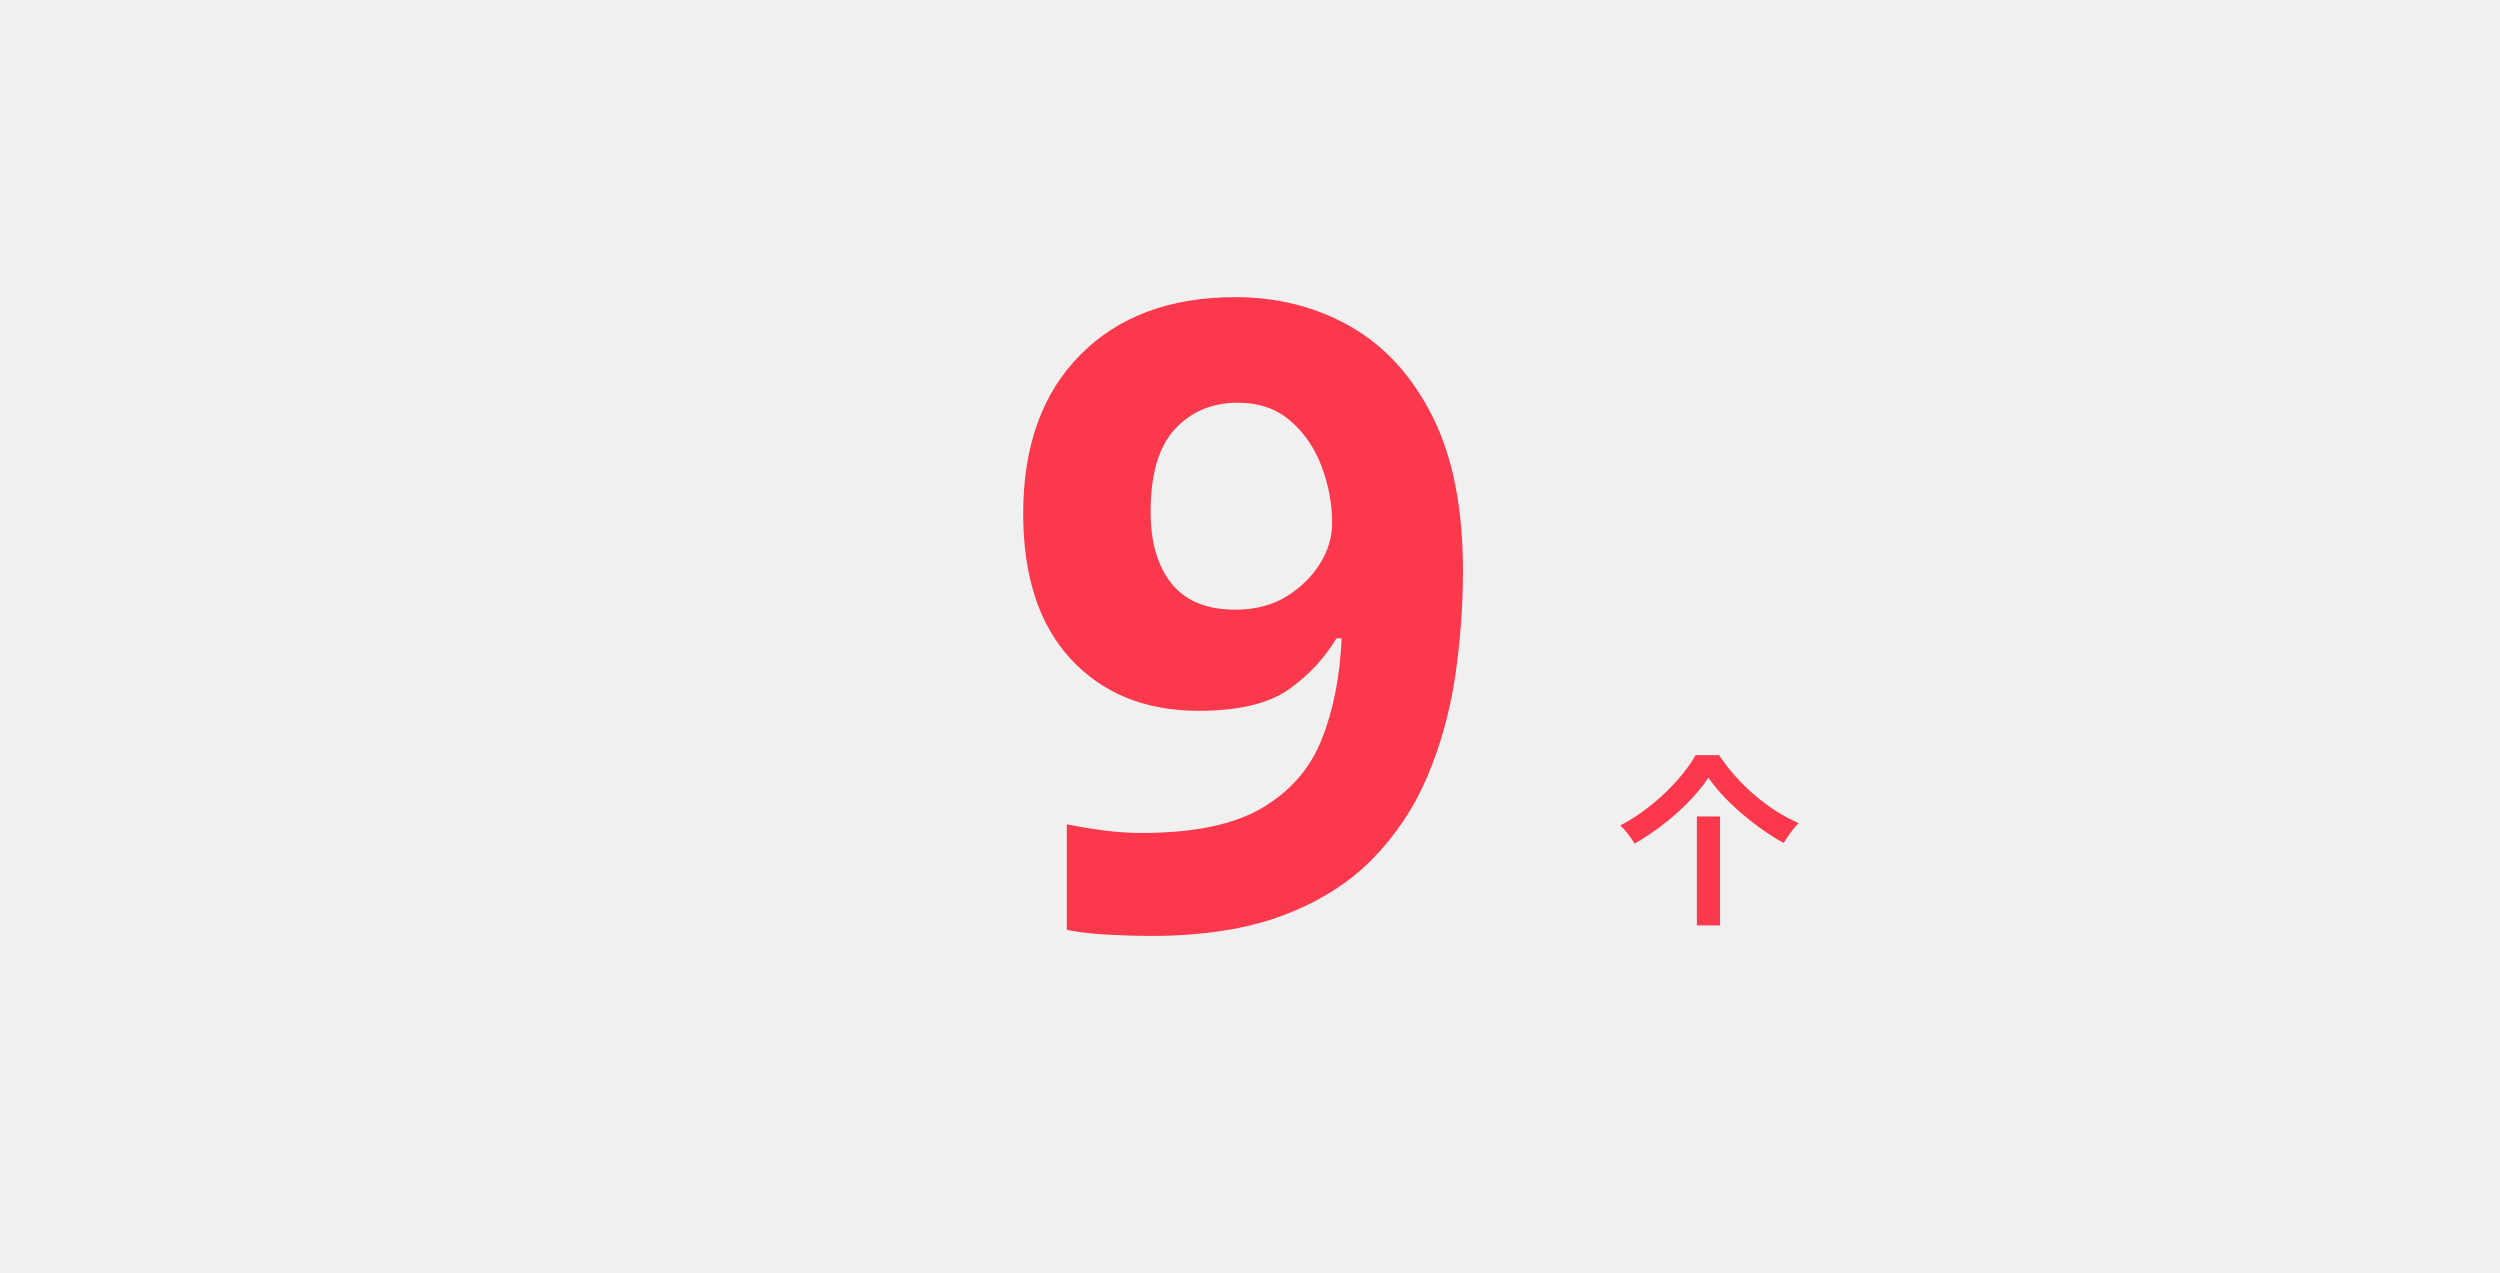
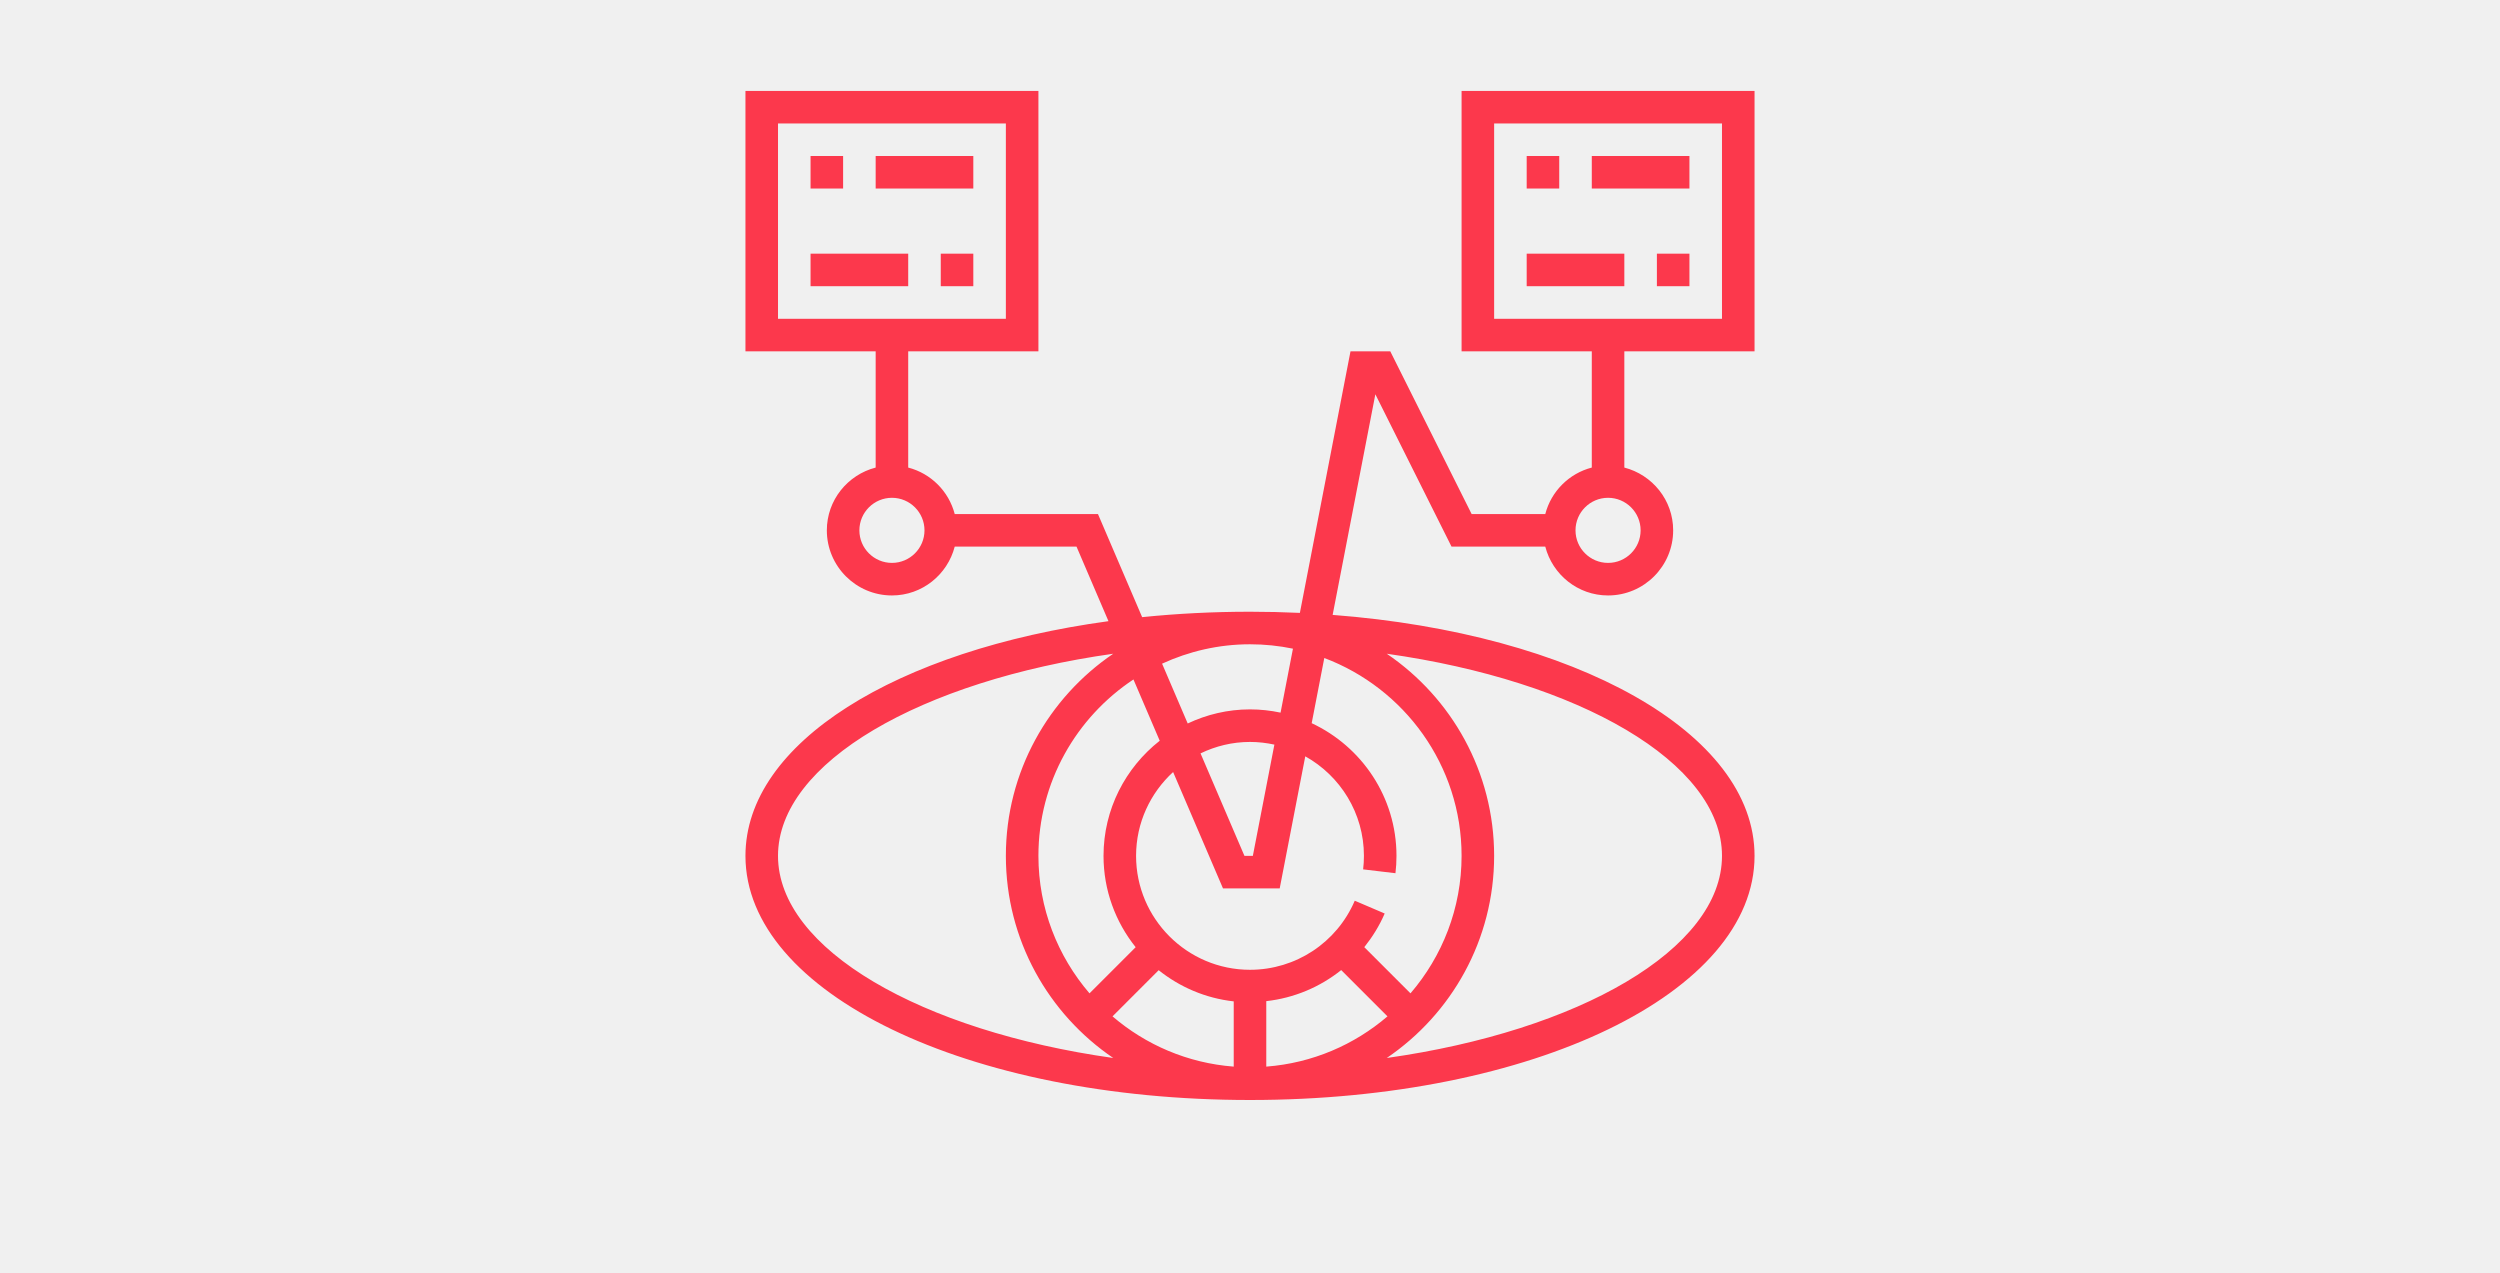
- <svg xmlns="http://www.w3.org/2000/svg" width="275" height="140" viewBox="0 0 275 140">
-   <g fill="none" fill-rule="evenodd">
-     <path fill="#FFF" d="M0 0h275v140H0z" opacity=".01" />
-     <text fill="#FC384C" font-family="MEllePRC-Xbold, MElle PRC" font-size="96" font-weight="bold" letter-spacing="5.333">
-       <tspan x="109.473" y="102">9</tspan>
-     </text>
-     <text fill="#FC384C" font-family="HannotateSC-W7, Hannotate SC" font-size="20" font-weight="bold">
-       <tspan x="178" y="100">个</tspan>
-     </text>
+ <svg xmlns="http://www.w3.org/2000/svg" width="275px" height="140px" viewBox="0 0 275 140" version="1.1">
+   <defs />
+   <g id="Page-1" stroke="none" stroke-width="1" fill="none" fill-rule="evenodd">
+     <g id="图标切图" transform="translate(-290, -770)">
+       <g id="9" transform="translate(290, 770)">
+         <rect id="Rectangle-Copy" fill="#FFFFFF" opacity="0.01" x="0" y="0" width="275" height="140" />
+         <path d="M193,38.645 L193,10 L160.774,10 L160.774,38.645 L175.097,38.645 L175.097,51.432 C172.592,52.083 170.63,54.044 169.98,56.548 L161.881,56.548 L152.929,38.645 L148.555,38.645 L142.987,67.417 C141.183,67.335 139.355,67.29 137.5,67.29 C133.414,67.29 129.449,67.498 125.636,67.886 L120.777,56.548 L105.02,56.548 C104.368,54.044 102.408,52.082 99.903,51.432 L99.903,38.645 L114.226,38.645 L114.226,10 L82,10 L82,38.645 L96.323,38.645 L96.323,51.432 C93.241,52.232 90.952,55.011 90.952,58.339 C90.952,62.288 94.163,65.5 98.113,65.5 C101.441,65.5 104.22,63.21 105.02,60.129 L118.417,60.129 L121.931,68.329 C98.623,71.512 82,81.713 82,94.145 C82,109.204 106.379,121 137.5,121 C168.621,121 193,109.204 193,94.145 C193,80.589 173.238,69.68 146.591,67.639 L151.289,43.37 L159.668,60.129 L169.98,60.129 C170.78,63.21 173.559,65.5 176.887,65.5 C180.837,65.5 184.048,62.288 184.048,58.339 C184.048,55.011 181.759,52.232 178.677,51.432 L178.677,38.645 L193,38.645 Z M85.581,35.065 L85.581,13.581 L110.645,13.581 L110.645,35.065 L85.581,35.065 Z M98.113,61.919 C96.138,61.919 94.532,60.313 94.532,58.339 C94.532,56.364 96.138,54.758 98.113,54.758 C100.088,54.758 101.694,56.364 101.694,58.339 C101.694,60.313 100.088,61.919 98.113,61.919 Z M137.5,70.871 C139.118,70.871 140.698,71.039 142.225,71.354 L140.862,78.39 C139.777,78.159 138.653,78.032 137.5,78.032 C135.047,78.032 132.731,78.598 130.648,79.583 L127.829,73.003 C130.779,71.648 134.046,70.871 137.5,70.871 Z M140.182,81.908 L137.813,94.145 L136.889,94.145 L132.059,82.873 C133.708,82.075 135.549,81.613 137.5,81.613 C138.42,81.613 139.317,81.72 140.182,81.908 Z M127.569,81.482 C123.813,84.434 121.387,89.007 121.387,94.145 C121.387,97.944 122.716,101.434 124.923,104.191 L119.846,109.268 C116.351,105.197 114.226,99.919 114.226,94.145 C114.226,86.048 118.388,78.911 124.68,74.74 L127.569,81.482 Z M85.581,94.145 C85.581,83.863 101.377,74.883 122.456,71.911 C115.334,76.747 110.645,84.907 110.645,94.145 C110.645,103.383 115.334,111.544 122.456,116.379 C101.377,113.407 85.581,104.427 85.581,94.145 Z M135.71,117.328 C130.638,116.94 126.022,114.927 122.377,111.8 L127.454,106.722 C129.773,108.577 132.607,109.807 135.71,110.152 L135.71,117.328 Z M189.419,94.145 C189.419,104.427 173.623,113.407 152.544,116.379 C159.666,111.544 164.355,103.383 164.355,94.145 C164.355,84.907 159.666,76.747 152.544,71.911 C173.623,74.883 189.419,83.863 189.419,94.145 Z M139.29,117.328 L139.29,110.126 C142.352,109.784 145.189,108.581 147.533,106.71 L152.623,111.8 C148.978,114.927 144.361,116.94 139.29,117.328 Z M160.774,94.145 C160.774,99.919 158.649,105.197 155.154,109.268 L150.073,104.187 C150.963,103.072 151.733,101.842 152.315,100.486 L149.024,99.078 C147.046,103.695 142.524,106.677 137.5,106.677 C130.591,106.677 124.968,101.054 124.968,94.145 C124.968,90.496 126.545,87.217 129.043,84.923 L134.53,97.726 L140.767,97.726 L143.58,83.196 C147.424,85.339 150.032,89.442 150.032,94.145 C150.032,94.648 150.002,95.144 149.945,95.631 L153.5,96.054 C153.575,95.431 153.613,94.791 153.613,94.145 C153.613,87.686 149.785,82.118 144.285,79.55 L145.673,72.38 C154.479,75.701 160.774,84.191 160.774,94.145 Z M180.468,58.339 C180.468,60.313 178.862,61.919 176.887,61.919 C174.912,61.919 173.306,60.313 173.306,58.339 C173.306,56.364 174.912,54.758 176.887,54.758 C178.862,54.758 180.468,56.364 180.468,58.339 Z M164.355,35.065 L164.355,13.581 L189.419,13.581 L189.419,35.065 L164.355,35.065 Z M89.161,17.161 L92.742,17.161 L92.742,20.742 L89.161,20.742 L89.161,17.161 Z M96.323,17.161 L107.065,17.161 L107.065,20.742 L96.323,20.742 L96.323,17.161 Z M103.484,27.903 L107.065,27.903 L107.065,31.484 L103.484,31.484 L103.484,27.903 Z M89.161,27.903 L99.903,27.903 L99.903,31.484 L89.161,31.484 L89.161,27.903 Z M167.935,17.161 L167.935,20.742 L171.516,20.742 L171.516,17.161 L167.935,17.161 Z M175.097,17.161 L175.097,20.742 L185.839,20.742 L185.839,17.161 L175.097,17.161 Z M182.258,27.903 L182.258,31.484 L185.839,31.484 L185.839,27.903 L182.258,27.903 Z M167.935,27.903 L167.935,31.484 L178.677,31.484 L178.677,27.903 L167.935,27.903 Z" id="pie-chart-2" fill="#FC384C" fill-rule="nonzero" />
+       </g>
+     </g>
  </g>
</svg>
